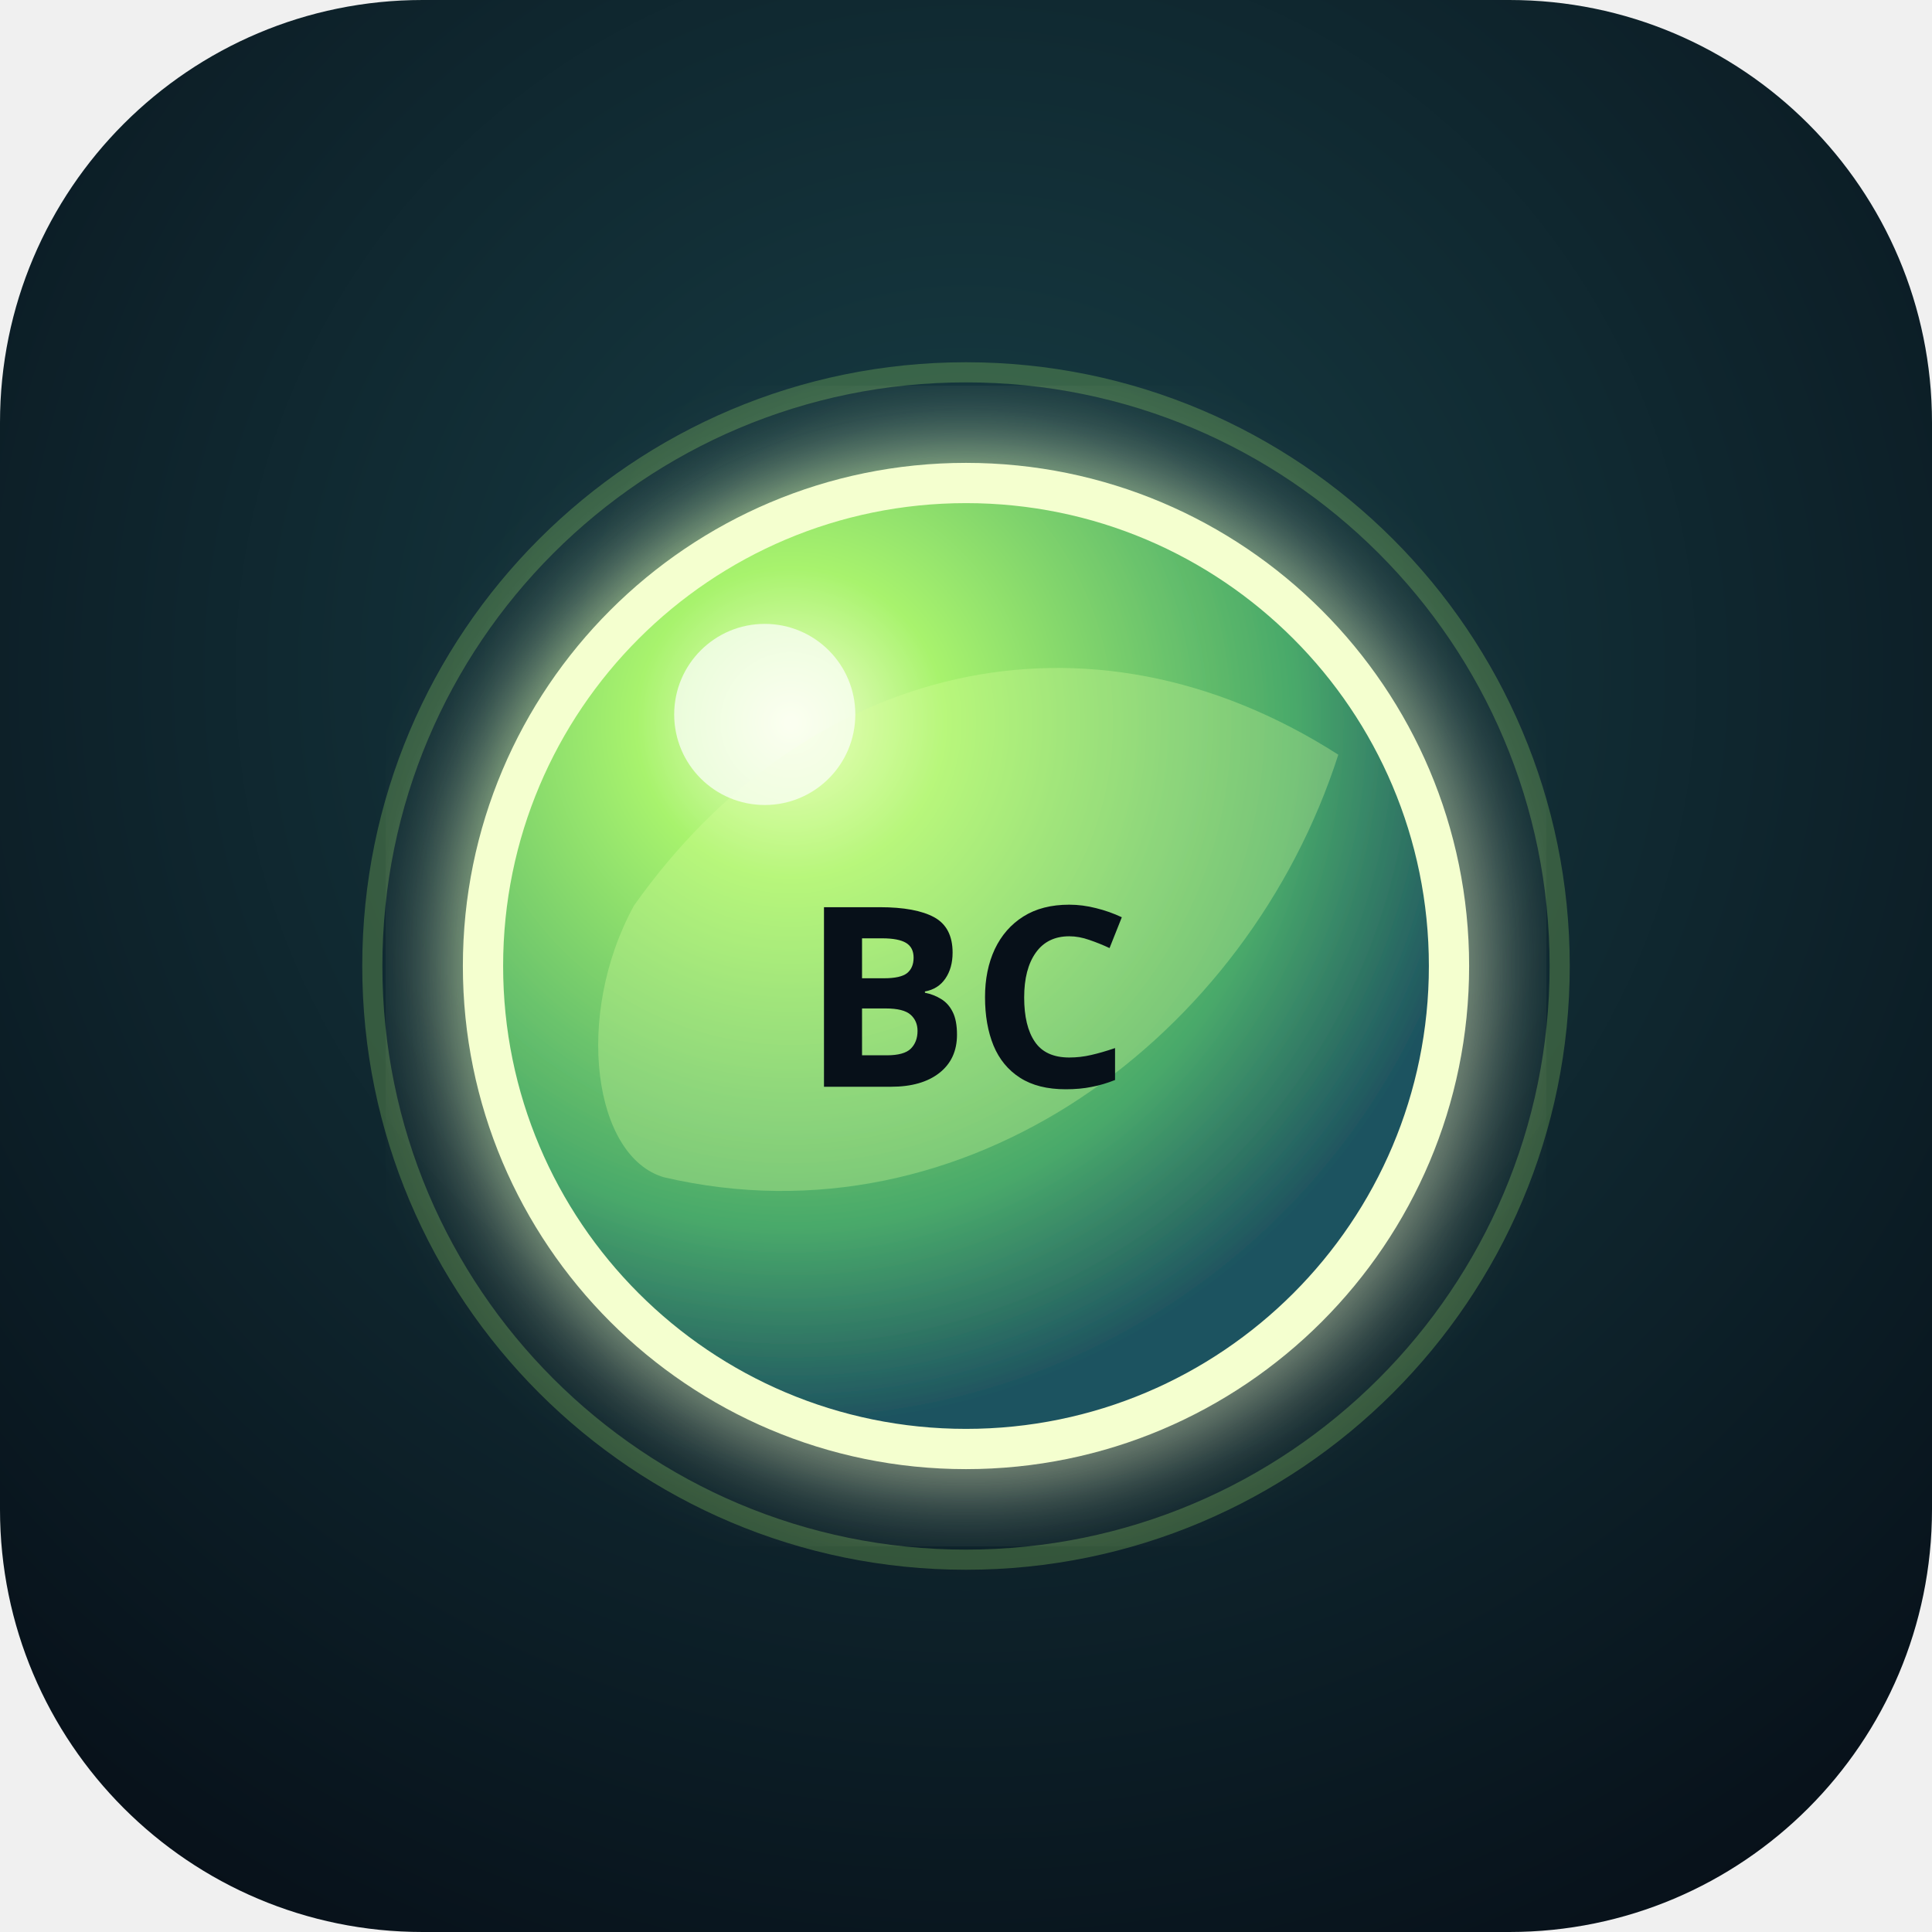
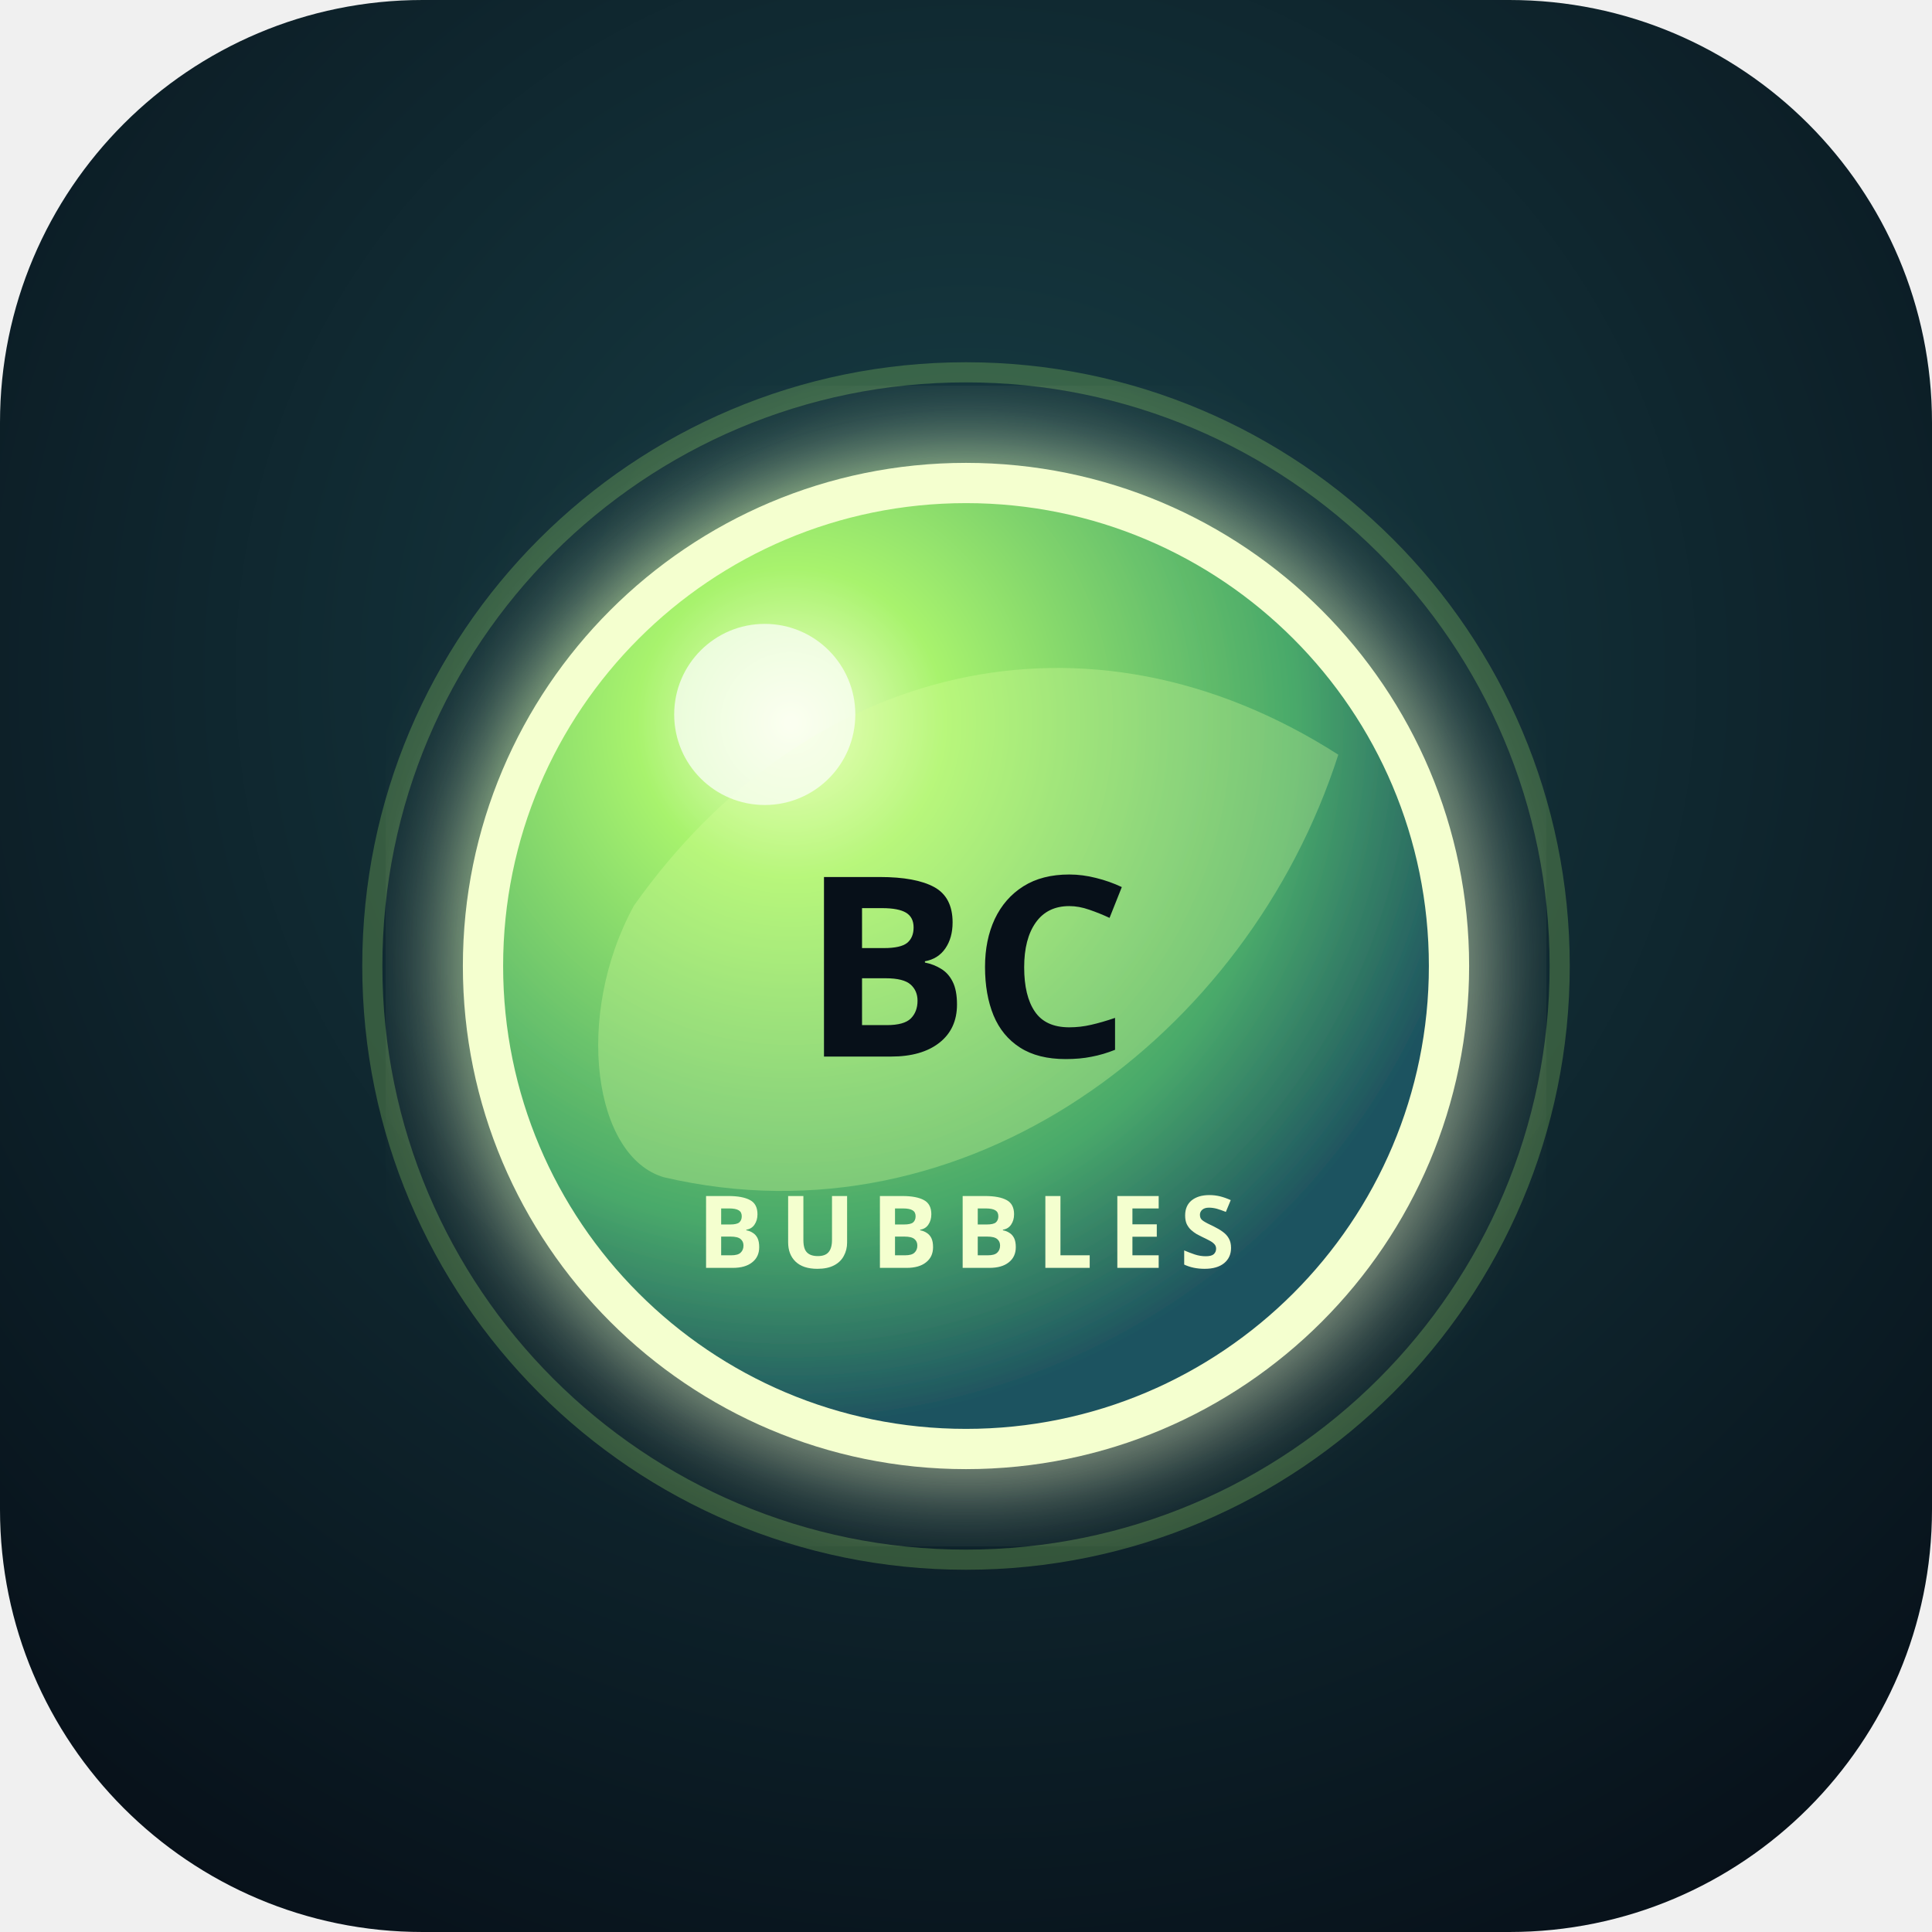
<svg xmlns="http://www.w3.org/2000/svg" viewBox="0 0 192 192">
  <defs>
    <radialGradient id="bg" cx="50%" cy="35%" r="75%">
      <stop offset="0" stop-color="#183f46" />
      <stop offset="1" stop-color="#071019" />
    </radialGradient>
    <radialGradient id="cell" cx="32%" cy="25%" r="72%">
      <stop offset="0" stop-color="#f4ffcf" />
      <stop offset=".22" stop-color="#a8f36d" />
      <stop offset=".72" stop-color="#49a96b" />
      <stop offset="1" stop-color="#1e5360" />
    </radialGradient>
    <filter id="glow">
      <feGaussianBlur stdDeviation="5" result="blur" />
      <feMerge>
        <feMergeNode in="blur" />
        <feMergeNode in="SourceGraphic" />
      </feMerge>
    </filter>
  </defs>
  <rect width="192" height="192" rx="42" fill="url(#bg)" />
  <circle cx="96" cy="96" r="59" fill="none" stroke="#a8f36d" stroke-opacity=".25" stroke-width="2" />
  <circle cx="96" cy="96" r="48" fill="url(#cell)" stroke="#f4ffcf" stroke-width="4" filter="url(#glow)" />
  <path d="M63 90c17-24 45-31 70-15-9 28-37 49-67 42-7-2-9-16-3-27Z" fill="#d8ff9a" fill-opacity=".32" />
  <circle cx="76" cy="71" r="9" fill="#fff" fill-opacity=".7" />
-   <text x="96" y="108" fill="#071019" font-family="sans-serif" font-size="25" font-weight="800" text-anchor="middle">BC</text>
+   <text x="96" y="105" fill="#071019" font-family="sans-serif" font-size="25" font-weight="800" text-anchor="middle">BC</text>
+   <text x="96" y="126" fill="#f4ffcf" font-family="sans-serif" font-size="10" font-weight="700" letter-spacing="1.5" text-anchor="middle">BUBBLES</text>
</svg>
